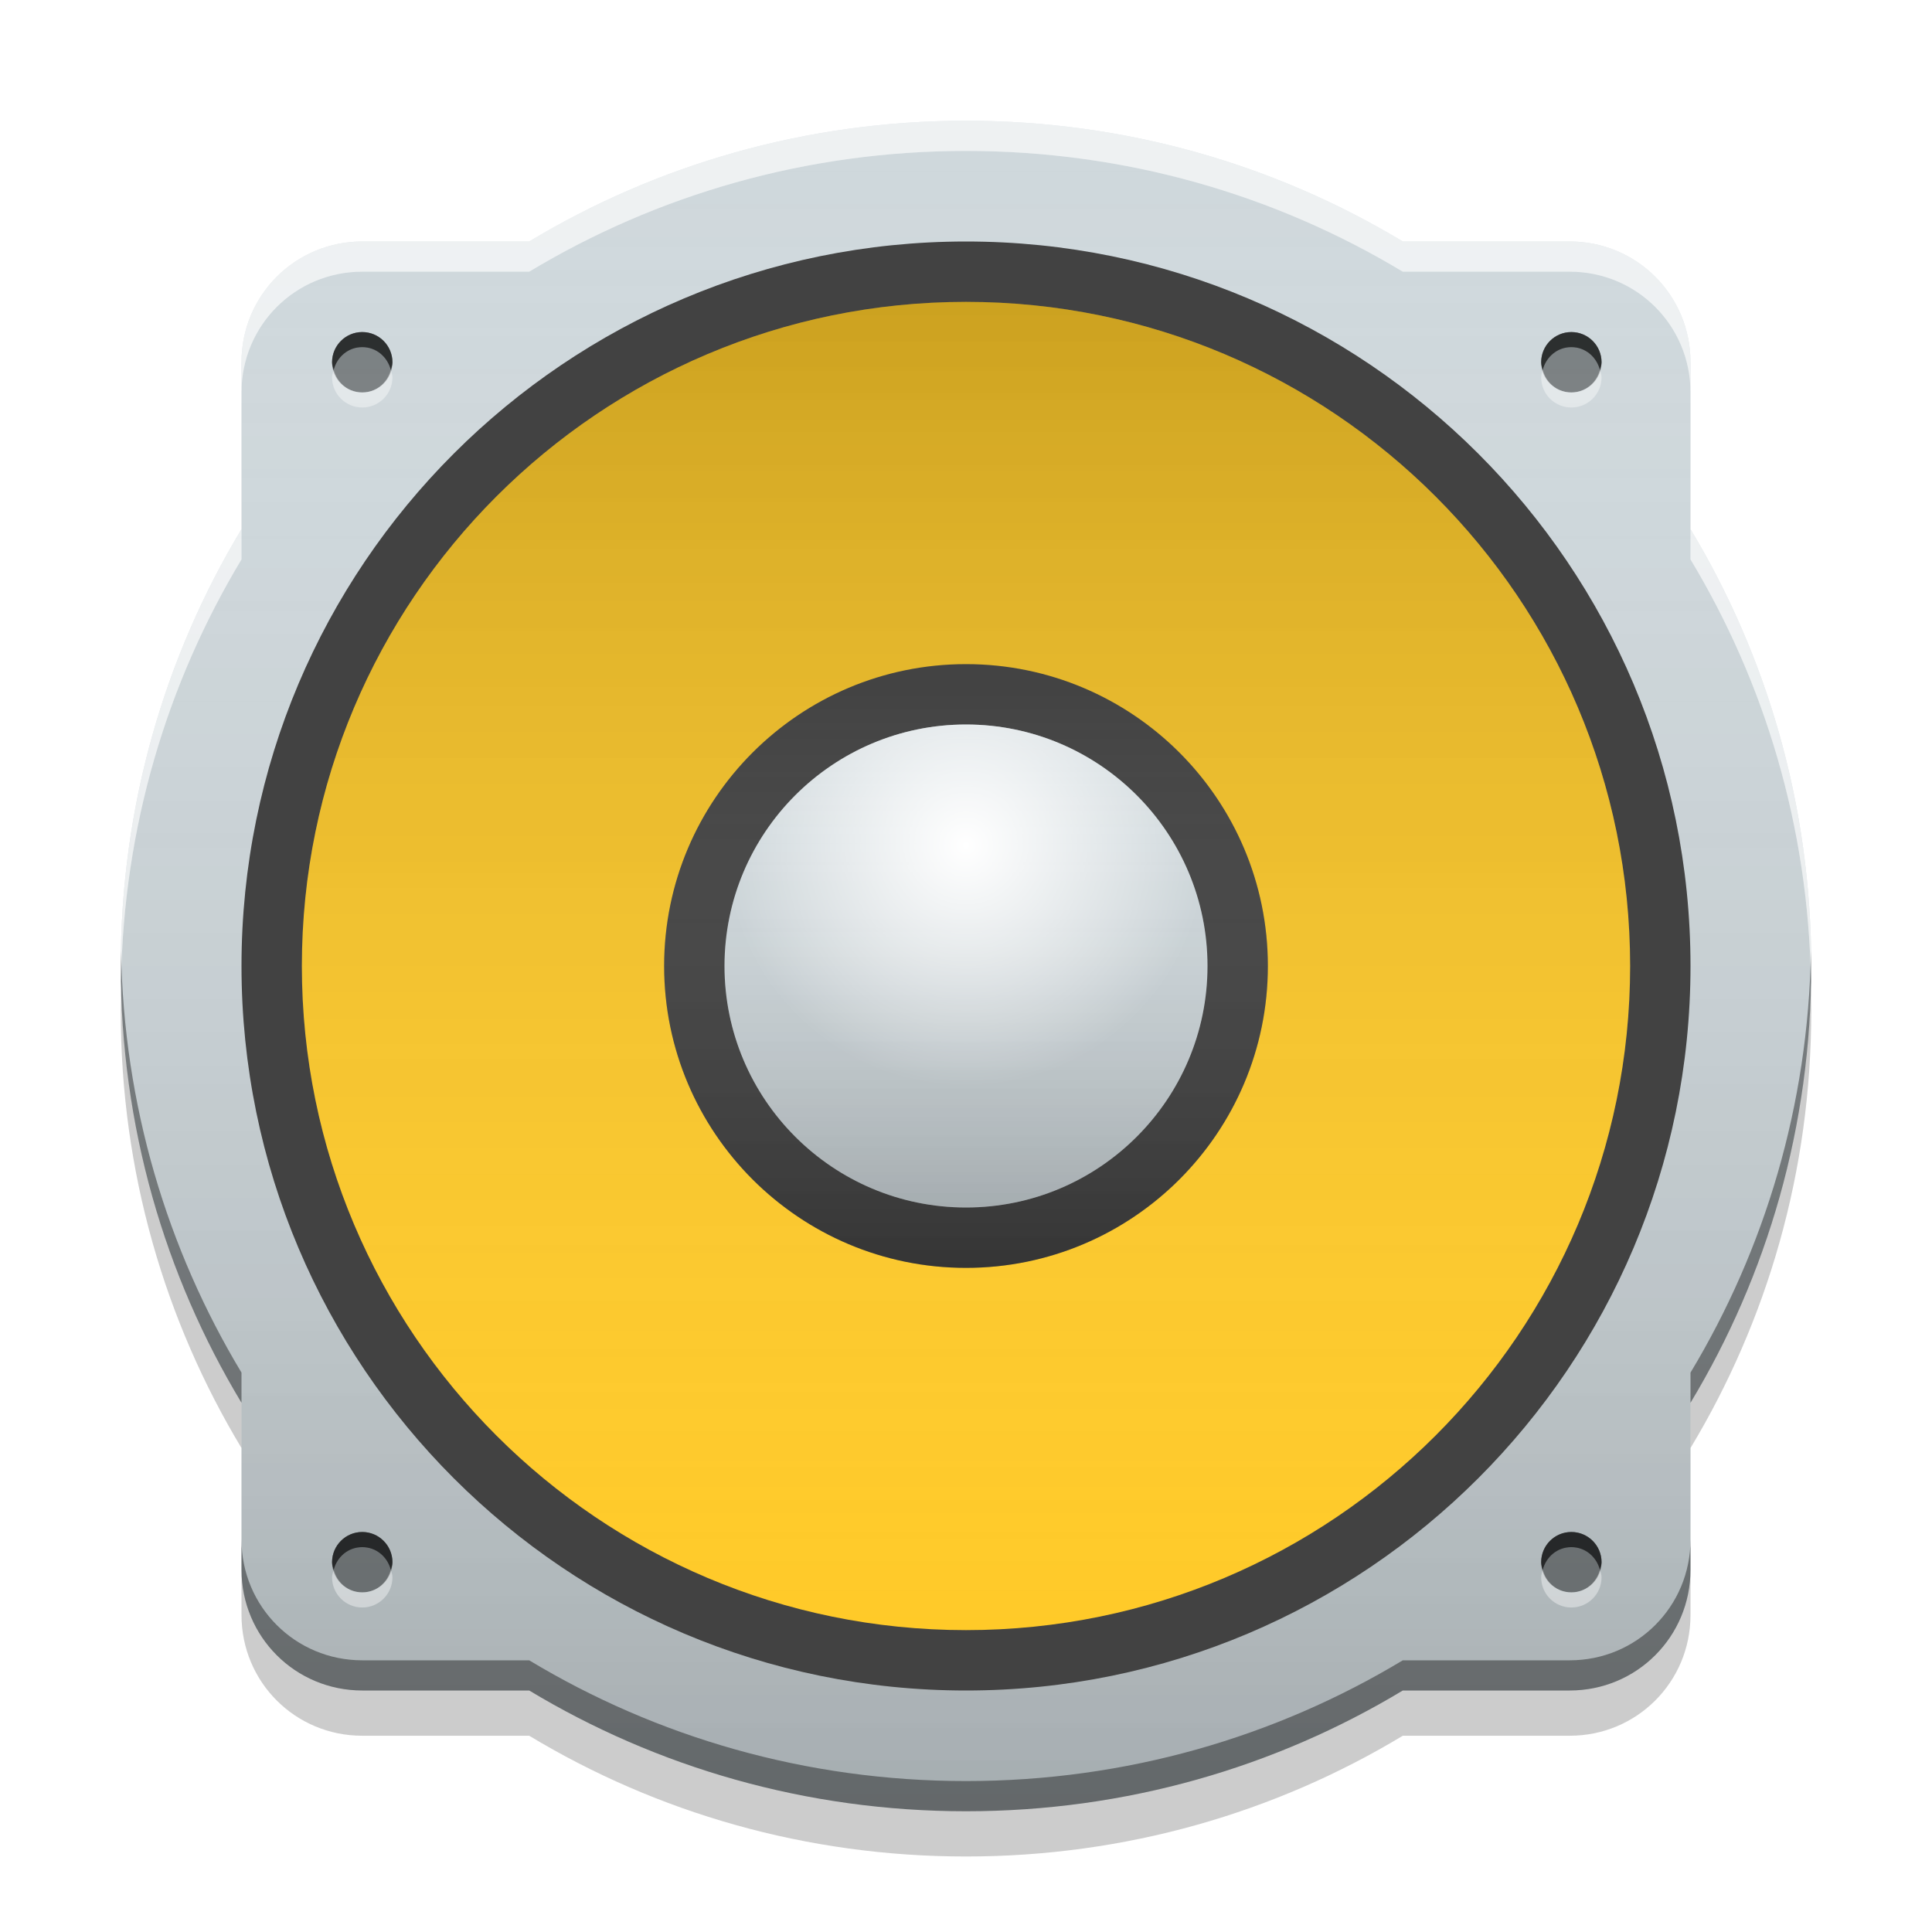
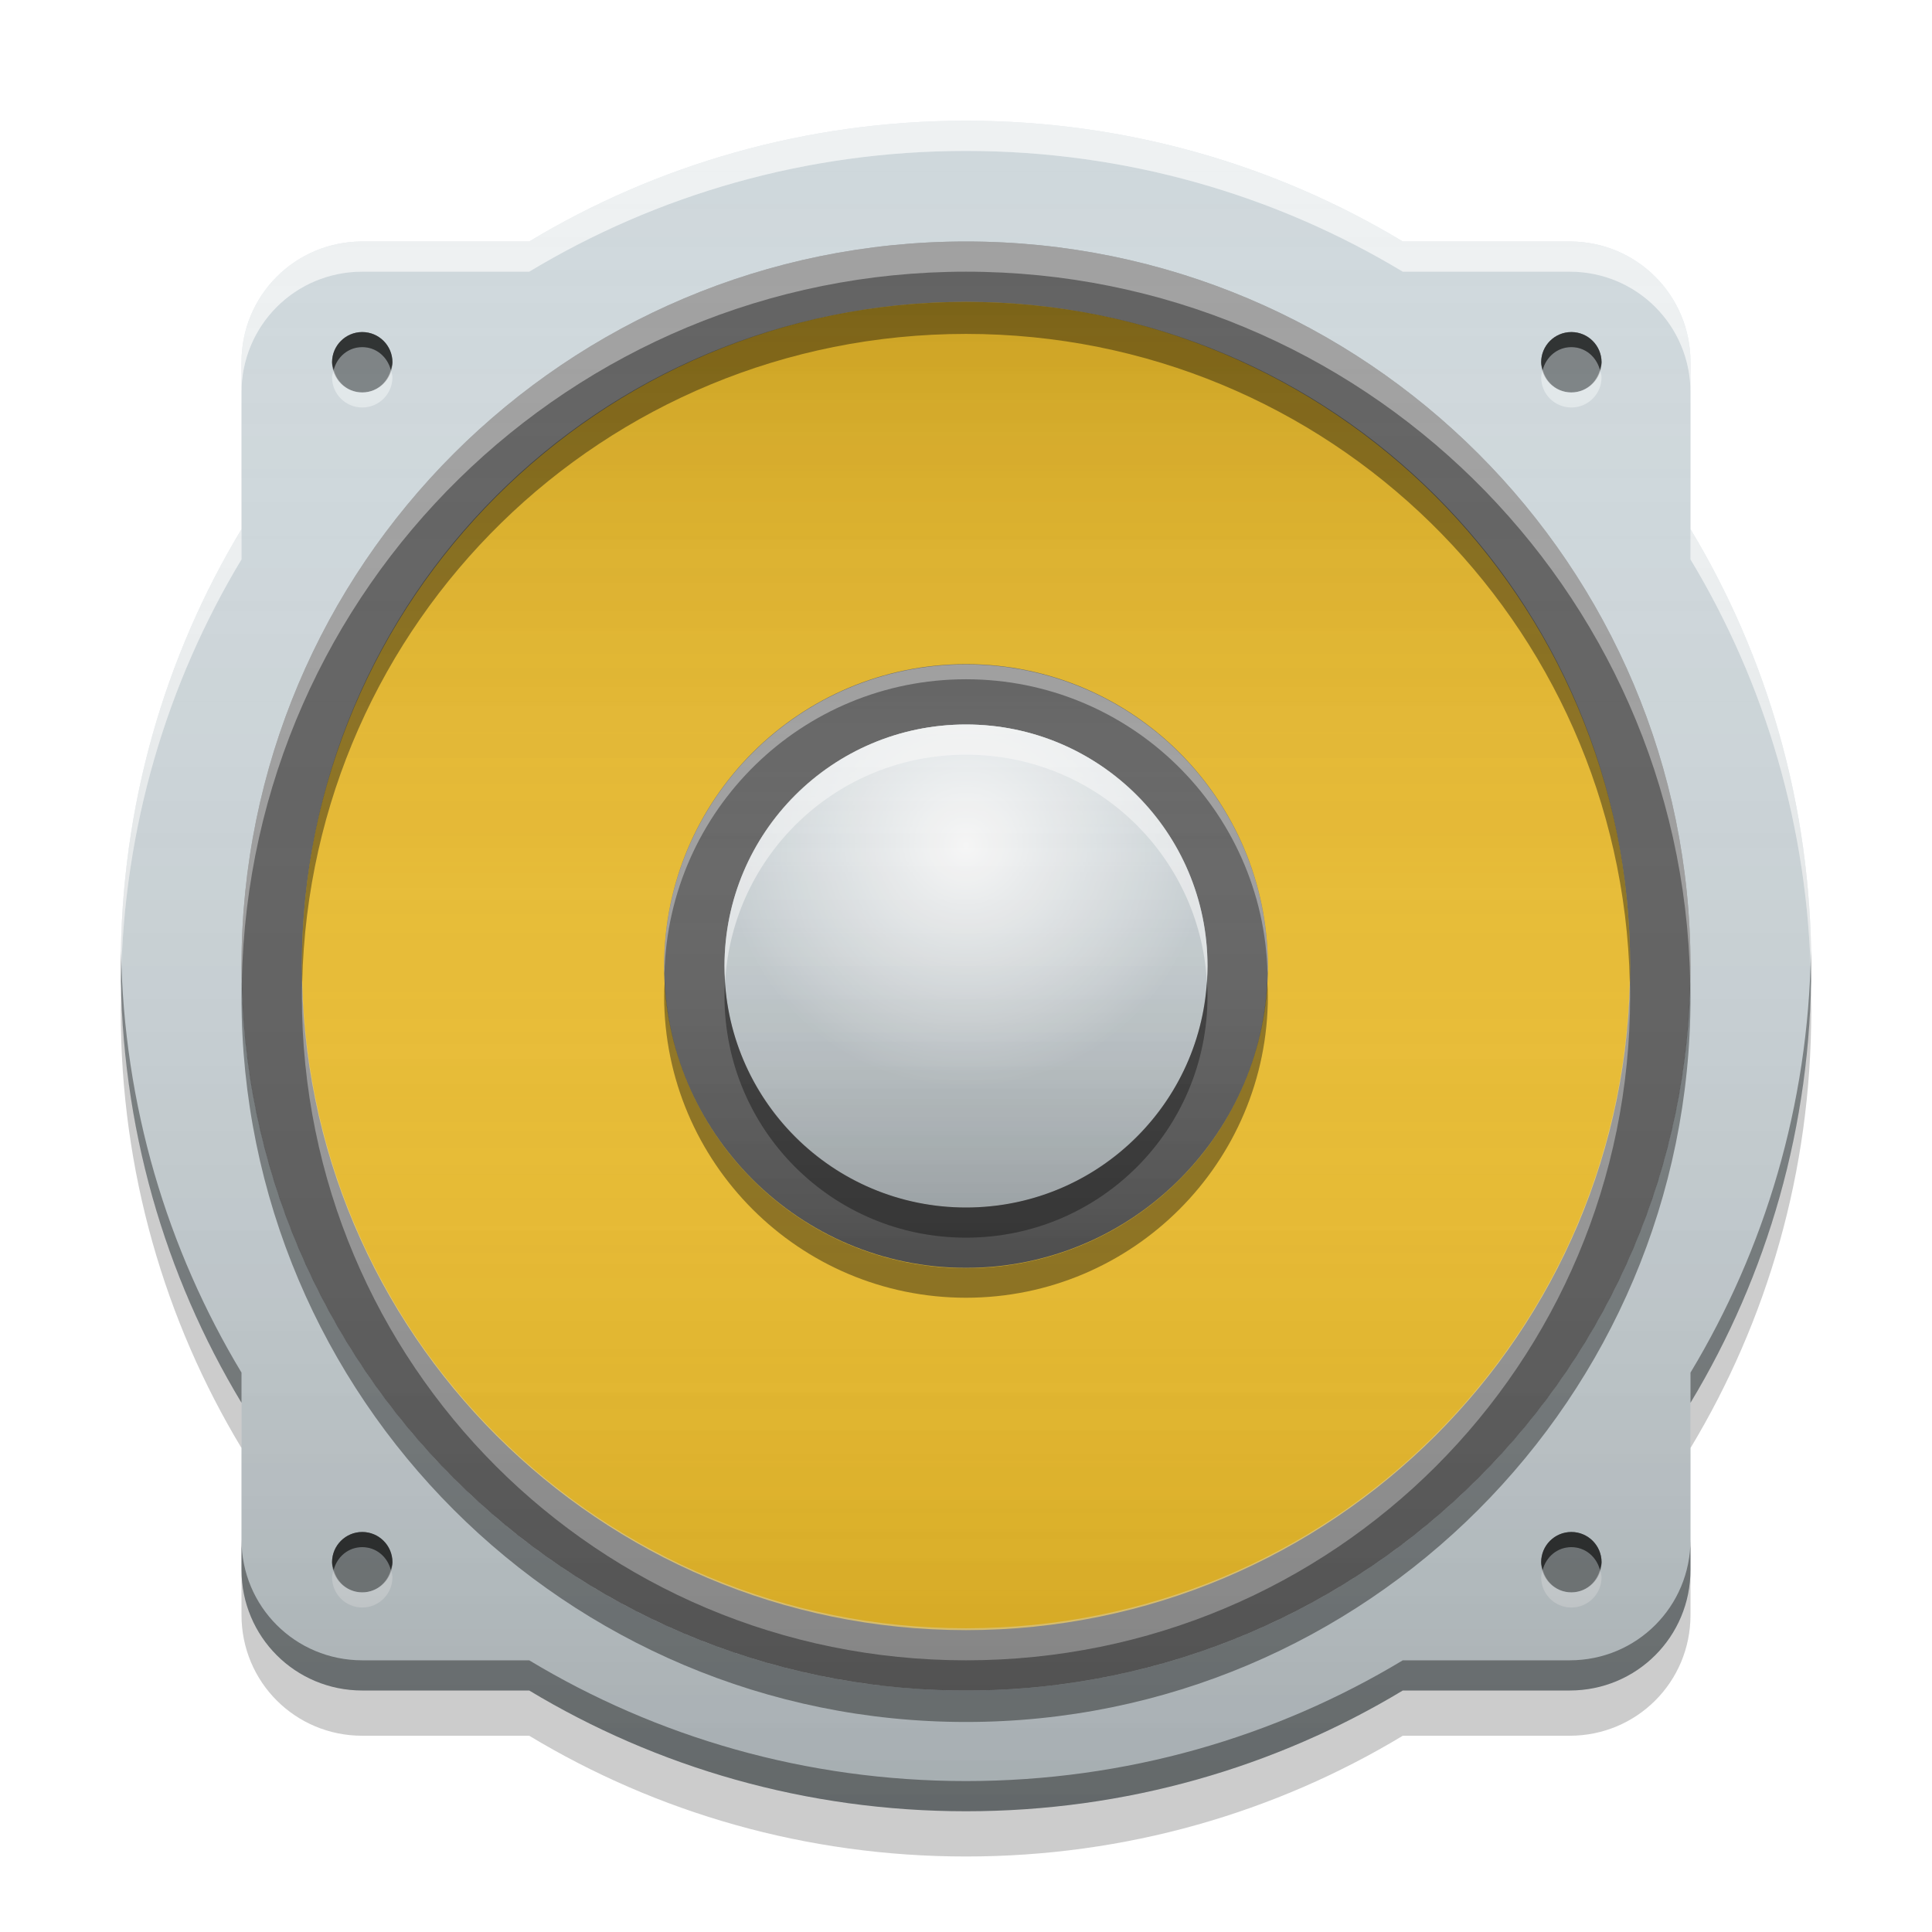
<svg xmlns="http://www.w3.org/2000/svg" width="24" height="24" viewBox="0 0 24 24" version="1.1">
  <defs>
-     <linearGradient id="linear0" gradientUnits="userSpaceOnUse" x1="33.867" y1="-199.125" x2="33.867" y2="-213.942" gradientTransform="matrix(1.417323,0,0,1.417323,-36.57495,304.7244)">
+     <linearGradient id="linear0" gradientUnits="userSpaceOnUse" x1="8.467" y1="-212.354" x2="8.467" y2="-200.712" gradientTransform="matrix(1.417323,0,0,1.417323,0,304.7244)">
      <stop offset="0" style="stop-color:rgb(0%,0%,0%);stop-opacity:0.2;" />
      <stop offset="1" style="stop-color:rgb(100%,100%,100%);stop-opacity:0;" />
    </linearGradient>
-     <linearGradient id="linear1" gradientUnits="userSpaceOnUse" x1="8.467" y1="-212.354" x2="8.467" y2="-200.712" gradientTransform="matrix(1.417323,0,0,1.417323,0,304.7244)">
+     <linearGradient id="linear1" gradientUnits="userSpaceOnUse" x1="8.467" y1="-203.887" x2="8.467" y2="-209.179" gradientTransform="matrix(1.417323,0,0,1.417323,0,304.7244)">
      <stop offset="0" style="stop-color:rgb(0%,0%,0%);stop-opacity:0.2;" />
      <stop offset="1" style="stop-color:rgb(100%,100%,100%);stop-opacity:0;" />
    </linearGradient>
-     <linearGradient id="linear2" gradientUnits="userSpaceOnUse" x1="8.467" y1="-203.887" x2="8.467" y2="-209.179" gradientTransform="matrix(1.417323,0,0,1.417323,0,304.7244)">
-       <stop offset="0" style="stop-color:rgb(0%,0%,0%);stop-opacity:0.2;" />
-       <stop offset="1" style="stop-color:rgb(100%,100%,100%);stop-opacity:0;" />
-     </linearGradient>
-     <linearGradient id="linear3" gradientUnits="userSpaceOnUse" x1="8.467" y1="-203.887" x2="8.467" y2="-209.179" gradientTransform="matrix(1.133808,0,0,1.133808,2.400425,246.169)">
+     <linearGradient id="linear2" gradientUnits="userSpaceOnUse" x1="8.467" y1="-203.887" x2="8.467" y2="-209.179" gradientTransform="matrix(1.133808,0,0,1.133808,2.400425,246.169)">
      <stop offset="0" style="stop-color:rgb(0%,0%,0%);stop-opacity:0.2;" />
      <stop offset="1" style="stop-color:rgb(100%,100%,100%);stop-opacity:0;" />
    </linearGradient>
    <radialGradient id="radial0" gradientUnits="userSpaceOnUse" cx="8.467" cy="-207.592" fx="8.467" fy="-207.592" r="2.117" gradientTransform="matrix(1.417323,0,0,1.417323,0,304.7244)">
      <stop offset="0" style="stop-color:rgb(100%,100%,100%);stop-opacity:1;" />
      <stop offset="1" style="stop-color:rgb(100%,100%,100%);stop-opacity:0;" />
    </radialGradient>
+     <linearGradient id="linear3" gradientUnits="userSpaceOnUse" x1="33.867" y1="-199.125" x2="33.867" y2="-213.942" gradientTransform="matrix(1.417323,0,0,1.417323,-36.57495,304.7244)">
+       <stop offset="0" style="stop-color:rgb(0%,0%,0%);stop-opacity:0.2;" />
+       <stop offset="1" style="stop-color:rgb(100%,100%,100%);stop-opacity:0;" />
+     </linearGradient>
  </defs>
  <g id="surface1">
    <path style=" stroke:none;fill-rule:nonzero;fill:rgb(81.176%,84.706%,86.275%);fill-opacity:1;" d="M 12 1.5 C 10.012 1.5 8.156 2.047 6.574 3 L 4.5 3 C 3.668 3 3 3.668 3 4.5 L 3 6.574 C 2.047 8.156 1.5 10.012 1.5 12 C 1.5 13.988 2.047 15.844 3 17.426 L 3 19.5 C 3 20.332 3.668 21 4.5 21 L 6.574 21 C 8.156 21.953 10.012 22.5 12 22.5 C 13.988 22.5 15.844 21.953 17.426 21 L 19.5 21 C 20.332 21 21 20.332 21 19.5 L 21 17.426 C 21.953 15.844 22.5 13.988 22.5 12 C 22.5 10.012 21.953 8.156 21 6.574 L 21 4.5 C 21 3.668 20.332 3 19.5 3 L 17.426 3 C 15.844 2.047 13.988 1.5 12 1.5 Z M 12 1.5 " />
-     <path style=" stroke:none;fill-rule:nonzero;fill:url(#linear0);" d="M 12 1.5 C 10.012 1.5 8.156 2.047 6.574 3 L 4.5 3 C 3.668 3 3 3.668 3 4.5 L 3 6.574 C 2.047 8.156 1.5 10.012 1.5 12 C 1.5 13.988 2.047 15.844 3 17.426 L 3 19.5 C 3 20.332 3.668 21 4.5 21 L 6.574 21 C 8.156 21.953 10.012 22.5 12 22.5 C 13.988 22.5 15.844 21.953 17.426 21 L 19.5 21 C 20.332 21 21 20.332 21 19.5 L 21 17.426 C 21.953 15.844 22.5 13.988 22.5 12 C 22.5 10.012 21.953 8.156 21 6.574 L 21 4.5 C 21 3.668 20.332 3 19.5 3 L 17.426 3 C 15.844 2.047 13.988 1.5 12 1.5 Z M 12 1.5 " />
-     <path style=" stroke:none;fill-rule:nonzero;fill:rgb(25.882%,25.882%,25.882%);fill-opacity:1;" d="M 12 3 C 16.969 3 21 7.027 21 12 C 21 16.969 16.969 21 12 21 C 7.031 21 3 16.969 3 12 C 3 7.027 7.031 3 12 3 Z M 12 3 " />
+     <path style=" stroke:none;fill-rule:nonzero;fill:rgb(38.039%,38.039%,38.039%);fill-opacity:1;" d="M 12 3 C 16.969 3 21 7.027 21 12 C 21 16.969 16.969 21 12 21 C 7.031 21 3 16.969 3 12 C 3 7.027 7.031 3 12 3 Z M 12 3 " />
    <path style=" stroke:none;fill-rule:nonzero;fill:rgb(100%,79.216%,15.686%);fill-opacity:1;" d="M 12 3.75 C 16.555 3.75 20.25 7.445 20.25 12 C 20.25 16.555 16.555 20.25 12 20.25 C 7.445 20.25 3.75 16.555 3.75 12 C 3.75 7.445 7.445 3.75 12 3.75 Z M 12 3.75 " />
-     <path style=" stroke:none;fill-rule:nonzero;fill:url(#linear1);" d="M 12 3.75 C 16.555 3.75 20.25 7.445 20.25 12 C 20.25 16.555 16.555 20.25 12 20.25 C 7.445 20.25 3.75 16.555 3.75 12 C 3.75 7.445 7.445 3.75 12 3.75 Z M 12 3.75 " />
-     <path style=" stroke:none;fill-rule:nonzero;fill:rgb(25.882%,25.882%,25.882%);fill-opacity:1;" d="M 12 8.25 C 14.07 8.25 15.75 9.93 15.75 12 C 15.75 14.07 14.07 15.75 12 15.75 C 9.93 15.75 8.25 14.07 8.25 12 C 8.25 9.93 9.93 8.25 12 8.25 Z M 12 8.25 " />
-     <path style=" stroke:none;fill-rule:nonzero;fill:url(#linear2);" d="M 12 8.25 C 14.07 8.25 15.75 9.93 15.75 12 C 15.75 14.07 14.07 15.75 12 15.75 C 9.93 15.75 8.25 14.07 8.25 12 C 8.25 9.93 9.93 8.25 12 8.25 Z M 12 8.25 " />
+     <path style=" stroke:none;fill-rule:nonzero;fill:url(#linear0);" d="M 12 3.75 C 16.555 3.75 20.25 7.445 20.25 12 C 20.25 16.555 16.555 20.25 12 20.25 C 7.445 20.25 3.75 16.555 3.75 12 C 3.75 7.445 7.445 3.75 12 3.75 Z M 12 3.75 " />
+     <path style=" stroke:none;fill-rule:nonzero;fill:rgb(38.039%,38.039%,38.039%);fill-opacity:1;" d="M 12 8.25 C 14.07 8.25 15.75 9.93 15.75 12 C 15.75 14.07 14.07 15.75 12 15.75 C 9.93 15.75 8.25 14.07 8.25 12 C 8.25 9.93 9.93 8.25 12 8.25 Z M 12 8.25 " />
+     <path style=" stroke:none;fill-rule:nonzero;fill:url(#linear1);" d="M 12 8.25 C 14.07 8.25 15.75 9.93 15.75 12 C 15.75 14.07 14.07 15.75 12 15.75 C 9.93 15.75 8.25 14.07 8.25 12 C 8.25 9.93 9.93 8.25 12 8.25 Z M 12 8.25 " />
    <path style=" stroke:none;fill-rule:nonzero;fill:rgb(81.176%,84.706%,86.275%);fill-opacity:1;" d="M 12 9 C 13.656 9 15 10.344 15 12 C 15 13.656 13.656 15 12 15 C 10.344 15 9 13.656 9 12 C 9 10.344 10.344 9 12 9 Z M 12 9 " />
-     <path style=" stroke:none;fill-rule:nonzero;fill:url(#linear3);" d="M 12 9 C 13.656 9 15 10.344 15 12 C 15 13.656 13.656 15 12 15 C 10.344 15 9 13.656 9 12 C 9 10.344 10.344 9 12 9 Z M 12 9 " />
+     <path style=" stroke:none;fill-rule:nonzero;fill:url(#linear2);" d="M 12 9 C 13.656 9 15 10.344 15 12 C 15 13.656 13.656 15 12 15 C 10.344 15 9 13.656 9 12 C 9 10.344 10.344 9 12 9 Z M 12 9 " />
    <path style=" stroke:none;fill-rule:nonzero;fill:rgb(0%,0%,0%);fill-opacity:0.4;" d="M 4.5 4.125 C 4.293 4.125 4.125 4.293 4.125 4.5 C 4.125 4.535 4.137 4.562 4.145 4.594 C 4.188 4.434 4.324 4.312 4.5 4.312 C 4.676 4.312 4.812 4.434 4.855 4.594 C 4.863 4.562 4.875 4.535 4.875 4.5 C 4.875 4.293 4.707 4.125 4.5 4.125 Z M 4.5 4.125 " />
    <path style=" stroke:none;fill-rule:nonzero;fill:rgb(0%,0%,0%);fill-opacity:0.4;" d="M 4.5 4.125 C 4.707 4.125 4.875 4.293 4.875 4.5 C 4.875 4.707 4.707 4.875 4.5 4.875 C 4.293 4.875 4.125 4.707 4.125 4.5 C 4.125 4.293 4.293 4.125 4.5 4.125 Z M 4.5 4.125 " />
    <path style=" stroke:none;fill-rule:nonzero;fill:rgb(100%,100%,100%);fill-opacity:0.4;" d="M 4.5 5.062 C 4.293 5.062 4.125 4.895 4.125 4.688 C 4.125 4.652 4.137 4.625 4.145 4.594 C 4.188 4.754 4.324 4.875 4.5 4.875 C 4.676 4.875 4.812 4.754 4.855 4.594 C 4.863 4.625 4.875 4.656 4.875 4.688 C 4.875 4.895 4.707 5.062 4.5 5.062 Z M 4.5 5.062 " />
    <path style=" stroke:none;fill-rule:nonzero;fill:rgb(0%,0%,0%);fill-opacity:0.4;" d="M 4.5 4.125 C 4.293 4.125 4.125 4.293 4.125 4.5 C 4.125 4.535 4.137 4.562 4.145 4.594 C 4.188 4.434 4.324 4.312 4.5 4.312 C 4.676 4.312 4.812 4.434 4.855 4.594 C 4.863 4.562 4.875 4.531 4.875 4.5 C 4.875 4.293 4.707 4.125 4.5 4.125 Z M 4.5 4.125 " />
    <path style=" stroke:none;fill-rule:nonzero;fill:rgb(0%,0%,0%);fill-opacity:0.4;" d="M 19.52 4.125 C 19.312 4.125 19.145 4.293 19.145 4.5 C 19.145 4.535 19.156 4.562 19.164 4.594 C 19.207 4.434 19.344 4.312 19.52 4.312 C 19.695 4.312 19.832 4.434 19.875 4.594 C 19.883 4.562 19.895 4.535 19.895 4.5 C 19.895 4.293 19.727 4.125 19.52 4.125 Z M 19.52 4.125 " />
    <path style=" stroke:none;fill-rule:nonzero;fill:rgb(0%,0%,0%);fill-opacity:0.4;" d="M 19.52 4.125 C 19.727 4.125 19.895 4.293 19.895 4.5 C 19.895 4.707 19.727 4.875 19.52 4.875 C 19.312 4.875 19.145 4.707 19.145 4.5 C 19.145 4.293 19.312 4.125 19.52 4.125 Z M 19.52 4.125 " />
    <path style=" stroke:none;fill-rule:nonzero;fill:rgb(100%,100%,100%);fill-opacity:0.4;" d="M 19.52 5.062 C 19.312 5.062 19.145 4.895 19.145 4.688 C 19.145 4.652 19.156 4.625 19.164 4.594 C 19.207 4.754 19.344 4.875 19.52 4.875 C 19.695 4.875 19.832 4.754 19.875 4.594 C 19.883 4.625 19.895 4.656 19.895 4.688 C 19.895 4.895 19.727 5.062 19.52 5.062 Z M 19.52 5.062 " />
    <path style=" stroke:none;fill-rule:nonzero;fill:rgb(0%,0%,0%);fill-opacity:0.4;" d="M 19.52 4.125 C 19.312 4.125 19.145 4.293 19.145 4.5 C 19.145 4.535 19.156 4.562 19.164 4.594 C 19.207 4.434 19.344 4.312 19.52 4.312 C 19.695 4.312 19.832 4.434 19.875 4.594 C 19.883 4.562 19.895 4.531 19.895 4.5 C 19.895 4.293 19.727 4.125 19.52 4.125 Z M 19.52 4.125 " />
    <path style=" stroke:none;fill-rule:nonzero;fill:rgb(0%,0%,0%);fill-opacity:0.4;" d="M 4.5 19.031 C 4.293 19.031 4.125 19.199 4.125 19.406 C 4.125 19.441 4.137 19.469 4.145 19.5 C 4.188 19.34 4.324 19.219 4.5 19.219 C 4.676 19.219 4.812 19.34 4.855 19.5 C 4.863 19.469 4.875 19.441 4.875 19.406 C 4.875 19.199 4.707 19.031 4.5 19.031 Z M 4.5 19.031 " />
    <path style=" stroke:none;fill-rule:nonzero;fill:rgb(0%,0%,0%);fill-opacity:0.4;" d="M 4.5 19.031 C 4.707 19.031 4.875 19.199 4.875 19.406 C 4.875 19.613 4.707 19.781 4.5 19.781 C 4.293 19.781 4.125 19.613 4.125 19.406 C 4.125 19.199 4.293 19.031 4.5 19.031 Z M 4.5 19.031 " />
    <path style=" stroke:none;fill-rule:nonzero;fill:rgb(100%,100%,100%);fill-opacity:0.4;" d="M 4.5 19.969 C 4.293 19.969 4.125 19.801 4.125 19.594 C 4.125 19.559 4.137 19.531 4.145 19.5 C 4.188 19.66 4.324 19.781 4.5 19.781 C 4.676 19.781 4.812 19.66 4.855 19.5 C 4.863 19.531 4.875 19.559 4.875 19.594 C 4.875 19.801 4.707 19.969 4.5 19.969 Z M 4.5 19.969 " />
    <path style=" stroke:none;fill-rule:nonzero;fill:rgb(0%,0%,0%);fill-opacity:0.4;" d="M 4.5 19.031 C 4.293 19.031 4.125 19.199 4.125 19.406 C 4.125 19.441 4.137 19.469 4.145 19.5 C 4.188 19.34 4.324 19.219 4.5 19.219 C 4.676 19.219 4.812 19.34 4.855 19.5 C 4.863 19.469 4.875 19.438 4.875 19.406 C 4.875 19.199 4.707 19.031 4.5 19.031 Z M 4.5 19.031 " />
    <path style=" stroke:none;fill-rule:nonzero;fill:rgb(0%,0%,0%);fill-opacity:0.4;" d="M 19.52 19.031 C 19.312 19.031 19.145 19.199 19.145 19.406 C 19.145 19.441 19.156 19.469 19.164 19.5 C 19.207 19.34 19.344 19.219 19.52 19.219 C 19.695 19.219 19.832 19.34 19.875 19.5 C 19.883 19.469 19.895 19.441 19.895 19.406 C 19.895 19.199 19.727 19.031 19.52 19.031 Z M 19.52 19.031 " />
    <path style=" stroke:none;fill-rule:nonzero;fill:rgb(0%,0%,0%);fill-opacity:0.4;" d="M 19.52 19.031 C 19.727 19.031 19.895 19.199 19.895 19.406 C 19.895 19.613 19.727 19.781 19.52 19.781 C 19.312 19.781 19.145 19.613 19.145 19.406 C 19.145 19.199 19.312 19.031 19.52 19.031 Z M 19.52 19.031 " />
    <path style=" stroke:none;fill-rule:nonzero;fill:rgb(100%,100%,100%);fill-opacity:0.4;" d="M 19.52 19.969 C 19.312 19.969 19.145 19.801 19.145 19.594 C 19.145 19.559 19.156 19.531 19.164 19.5 C 19.207 19.66 19.344 19.781 19.52 19.781 C 19.695 19.781 19.832 19.66 19.875 19.5 C 19.883 19.531 19.895 19.559 19.895 19.594 C 19.895 19.801 19.727 19.969 19.52 19.969 Z M 19.52 19.969 " />
    <path style=" stroke:none;fill-rule:nonzero;fill:rgb(0%,0%,0%);fill-opacity:0.4;" d="M 19.52 19.031 C 19.312 19.031 19.145 19.199 19.145 19.406 C 19.145 19.441 19.156 19.469 19.164 19.5 C 19.207 19.34 19.344 19.219 19.52 19.219 C 19.695 19.219 19.832 19.34 19.875 19.5 C 19.883 19.469 19.895 19.438 19.895 19.406 C 19.895 19.199 19.727 19.031 19.52 19.031 Z M 19.52 19.031 " />
    <path style=" stroke:none;fill-rule:nonzero;fill:rgb(100%,100%,100%);fill-opacity:0.4;" d="M 12 1.5 C 10.012 1.5 8.156 2.047 6.574 3 L 4.5 3 C 3.668 3 3 3.668 3 4.5 L 3 4.875 C 3 4.043 3.668 3.375 4.5 3.375 L 6.574 3.375 C 8.156 2.422 10.012 1.875 12 1.875 C 13.988 1.875 15.844 2.422 17.426 3.375 L 19.5 3.375 C 20.332 3.375 21 4.043 21 4.875 L 21 4.5 C 21 3.668 20.332 3 19.5 3 L 17.426 3 C 15.844 2.047 13.988 1.5 12 1.5 Z M 3 6.574 C 2.047 8.156 1.5 10.012 1.5 12 C 1.5 12.062 1.504 12.125 1.504 12.188 C 1.535 10.27 2.078 8.48 3 6.949 Z M 21 6.574 L 21 6.949 C 21.922 8.48 22.465 10.27 22.496 12.188 C 22.496 12.125 22.5 12.062 22.5 12 C 22.5 10.012 21.953 8.156 21 6.574 Z M 21 6.574 " />
    <path style=" stroke:none;fill-rule:nonzero;fill:rgb(0%,0%,0%);fill-opacity:0.4;" d="M 12 22.5 C 10.012 22.5 8.156 21.953 6.574 21 L 4.5 21 C 3.668 21 3 20.332 3 19.5 L 3 19.125 C 3 19.957 3.668 20.625 4.5 20.625 L 6.574 20.625 C 8.156 21.578 10.012 22.125 12 22.125 C 13.988 22.125 15.844 21.578 17.426 20.625 L 19.5 20.625 C 20.332 20.625 21 19.957 21 19.125 L 21 19.5 C 21 20.332 20.332 21 19.5 21 L 17.426 21 C 15.844 21.953 13.988 22.5 12 22.5 Z M 3 17.426 C 2.047 15.844 1.5 13.988 1.5 12 C 1.5 11.938 1.504 11.875 1.504 11.812 C 1.535 13.73 2.078 15.52 3 17.051 Z M 21 17.426 L 21 17.051 C 21.922 15.52 22.465 13.73 22.496 11.812 C 22.496 11.875 22.5 11.938 22.5 12 C 22.5 13.988 21.953 15.844 21 17.426 Z M 21 17.426 " />
    <path style=" stroke:none;fill-rule:nonzero;fill:rgb(100%,100%,100%);fill-opacity:0.4;" d="M 12 1.5 C 10.012 1.5 8.156 2.047 6.574 3 L 4.5 3 C 3.668 3 3 3.668 3 4.5 L 3 4.875 C 3 4.043 3.668 3.375 4.5 3.375 L 6.574 3.375 C 8.156 2.422 10.012 1.875 12 1.875 C 13.988 1.875 15.844 2.422 17.426 3.375 L 19.5 3.375 C 20.332 3.375 21 4.043 21 4.875 L 21 4.5 C 21 3.668 20.332 3 19.5 3 L 17.426 3 C 15.844 2.047 13.988 1.5 12 1.5 Z M 3 6.574 C 2.047 8.156 1.5 10.012 1.5 12 C 1.5 12.062 1.504 12.125 1.504 12.188 C 1.535 10.27 2.078 8.48 3 6.949 Z M 21 6.574 L 21 6.949 C 21.922 8.48 22.465 10.27 22.496 12.188 C 22.496 12.125 22.5 12.062 22.5 12 C 22.5 10.012 21.953 8.156 21 6.574 Z M 21 6.574 " />
    <path style=" stroke:none;fill-rule:nonzero;fill:rgb(0%,0%,0%);fill-opacity:0.2;" d="M 1.504 12.281 C 1.504 12.375 1.5 12.469 1.5 12.562 C 1.5 14.551 2.047 16.406 3 17.988 L 3 17.426 C 2.094 15.918 1.555 14.164 1.504 12.281 Z M 22.496 12.281 C 22.445 14.164 21.906 15.918 21 17.426 L 21 17.988 C 21.953 16.406 22.5 14.551 22.5 12.562 C 22.5 12.469 22.496 12.375 22.496 12.281 Z M 3 19.5 L 3 20.062 C 3 20.895 3.668 21.562 4.5 21.562 L 6.574 21.562 C 8.156 22.516 10.012 23.062 12 23.062 C 13.988 23.062 15.844 22.516 17.426 21.562 L 19.5 21.562 C 20.332 21.562 21 20.895 21 20.062 L 21 19.5 C 21 20.332 20.332 21 19.5 21 L 17.426 21 C 15.844 21.953 13.988 22.5 12 22.5 C 10.012 22.5 8.156 21.953 6.574 21 L 4.5 21 C 3.668 21 3 20.332 3 19.5 Z M 3 19.5 " />
    <path style=" stroke:none;fill-rule:nonzero;fill:url(#radial0);" d="M 12 9 C 13.656 9 15 10.344 15 12 C 15 13.656 13.656 15 12 15 C 10.344 15 9 13.656 9 12 C 9 10.344 10.344 9 12 9 Z M 12 9 " />
+     <path style=" stroke:none;fill-rule:nonzero;fill:rgb(0%,0%,0%);fill-opacity:0.4;" d="M 12 3.75 C 7.43 3.75 3.75 7.43 3.75 12 C 3.75 12.066 3.75 12.133 3.754 12.199 C 3.859 7.723 7.496 4.148 12 4.148 C 16.504 4.148 20.141 7.723 20.246 12.199 C 20.25 12.133 20.25 12.066 20.25 12 C 20.25 7.43 16.57 3.75 12 3.75 Z M 12 3.75 " />
+     <path style=" stroke:none;fill-rule:nonzero;fill:rgb(99.608%,99.608%,99.608%);fill-opacity:0.4;" d="M 12 20.625 C 7.43 20.625 3.75 16.945 3.75 12.375 C 3.75 12.309 3.75 12.242 3.754 12.176 C 3.859 16.652 7.496 20.227 12 20.227 C 16.504 20.227 20.141 16.652 20.246 12.176 C 20.25 12.242 20.25 12.309 20.25 12.375 C 20.25 16.945 16.57 20.625 12 20.625 Z M 12 20.625 " />
+     <path style=" stroke:none;fill-rule:nonzero;fill:rgb(0%,0%,0%);fill-opacity:0.4;" d="M 3.004 12.195 C 3 12.262 3 12.328 3 12.391 C 3 17.363 7.031 21.391 12 21.391 C 16.969 21.391 21 17.363 21 12.391 C 21 12.328 21 12.262 20.996 12.195 C 20.891 17.074 16.906 21 12 21 C 7.094 21 3.109 17.074 3.004 12.195 Z M 3.004 12.195 " />
+     <path style=" stroke:none;fill-rule:nonzero;fill:rgb(100%,100%,100%);fill-opacity:0.4;" d="M 12 3 C 7.031 3 3 7.027 3 12 C 3 12.062 3 12.125 3.004 12.188 C 3.102 7.305 7.094 3.375 12 3.375 C 16.906 3.375 20.898 7.305 20.996 12.188 C 21 12.125 21 12.062 21 12 C 21 7.027 16.969 3 12 3 Z M 12 3 " />
+     <path style=" stroke:none;fill-rule:nonzero;fill:rgb(0%,0%,0%);fill-opacity:0.4;" d="M 8.258 12.188 C 8.254 12.25 8.25 12.309 8.25 12.371 C 8.25 14.441 9.93 16.121 12 16.121 C 14.07 16.121 15.75 14.441 15.75 12.371 C 15.75 12.309 15.746 12.25 15.742 12.188 C 15.648 14.172 14.008 15.754 12 15.754 C 9.992 15.754 8.352 14.172 8.258 12.188 Z M 8.258 12.188 " />
+     <path style=" stroke:none;fill-rule:nonzero;fill:rgb(99.216%,99.216%,99.216%);fill-opacity:0.4;" d="M 12 8.254 C 9.93 8.254 8.25 9.934 8.25 12.004 C 8.25 12.031 8.25 12.059 8.254 12.09 C 8.305 10.062 9.961 8.438 12 8.438 C 14.039 8.438 15.695 10.062 15.746 12.09 C 15.75 12.059 15.75 12.031 15.75 12.004 C 15.75 9.934 14.07 8.254 12 8.254 Z M 12 8.254 " />
+     <path style=" stroke:none;fill-rule:nonzero;fill:rgb(100%,100%,100%);fill-opacity:0.6;" d="M 12 9 C 10.34 9 9 10.34 9 12 C 9 12.062 9.004 12.125 9.008 12.188 C 9.102 10.613 10.402 9.375 12 9.375 C 13.598 9.375 14.898 10.613 14.992 12.188 C 14.996 12.125 15 12.062 15 12 C 15 10.34 13.66 9 12 9 Z M 12 9 " />
+     <path style=" stroke:none;fill-rule:nonzero;fill:rgb(0.392%,0.392%,0.392%);fill-opacity:0.4;" d="M 12 15.375 C 10.34 15.375 9 14.035 9 12.375 C 9 12.312 9.004 12.25 9.004 12.188 C 9.102 13.762 10.402 15 12 15 C 13.598 15 14.898 13.762 14.992 12.188 C 14.996 12.25 15 12.312 15 12.375 C 15 14.035 13.66 15.375 12 15.375 Z M 12 15.375 " />
+     <path style=" stroke:none;fill-rule:nonzero;fill:url(#linear3);" d="M 12 1.5 C 10.012 1.5 8.156 2.047 6.574 3 L 4.5 3 C 3.668 3 3 3.668 3 4.5 L 3 6.574 C 2.047 8.156 1.5 10.012 1.5 12 C 1.5 13.988 2.047 15.844 3 17.426 L 3 19.5 C 3 20.332 3.668 21 4.5 21 L 6.574 21 C 8.156 21.953 10.012 22.5 12 22.5 C 13.988 22.5 15.844 21.953 17.426 21 L 19.5 21 C 20.332 21 21 20.332 21 19.5 L 21 17.426 C 21.953 15.844 22.5 13.988 22.5 12 C 22.5 10.012 21.953 8.156 21 6.574 L 21 4.5 C 21 3.668 20.332 3 19.5 3 L 17.426 3 C 15.844 2.047 13.988 1.5 12 1.5 Z M 12 1.5 " />
  </g>
</svg>
